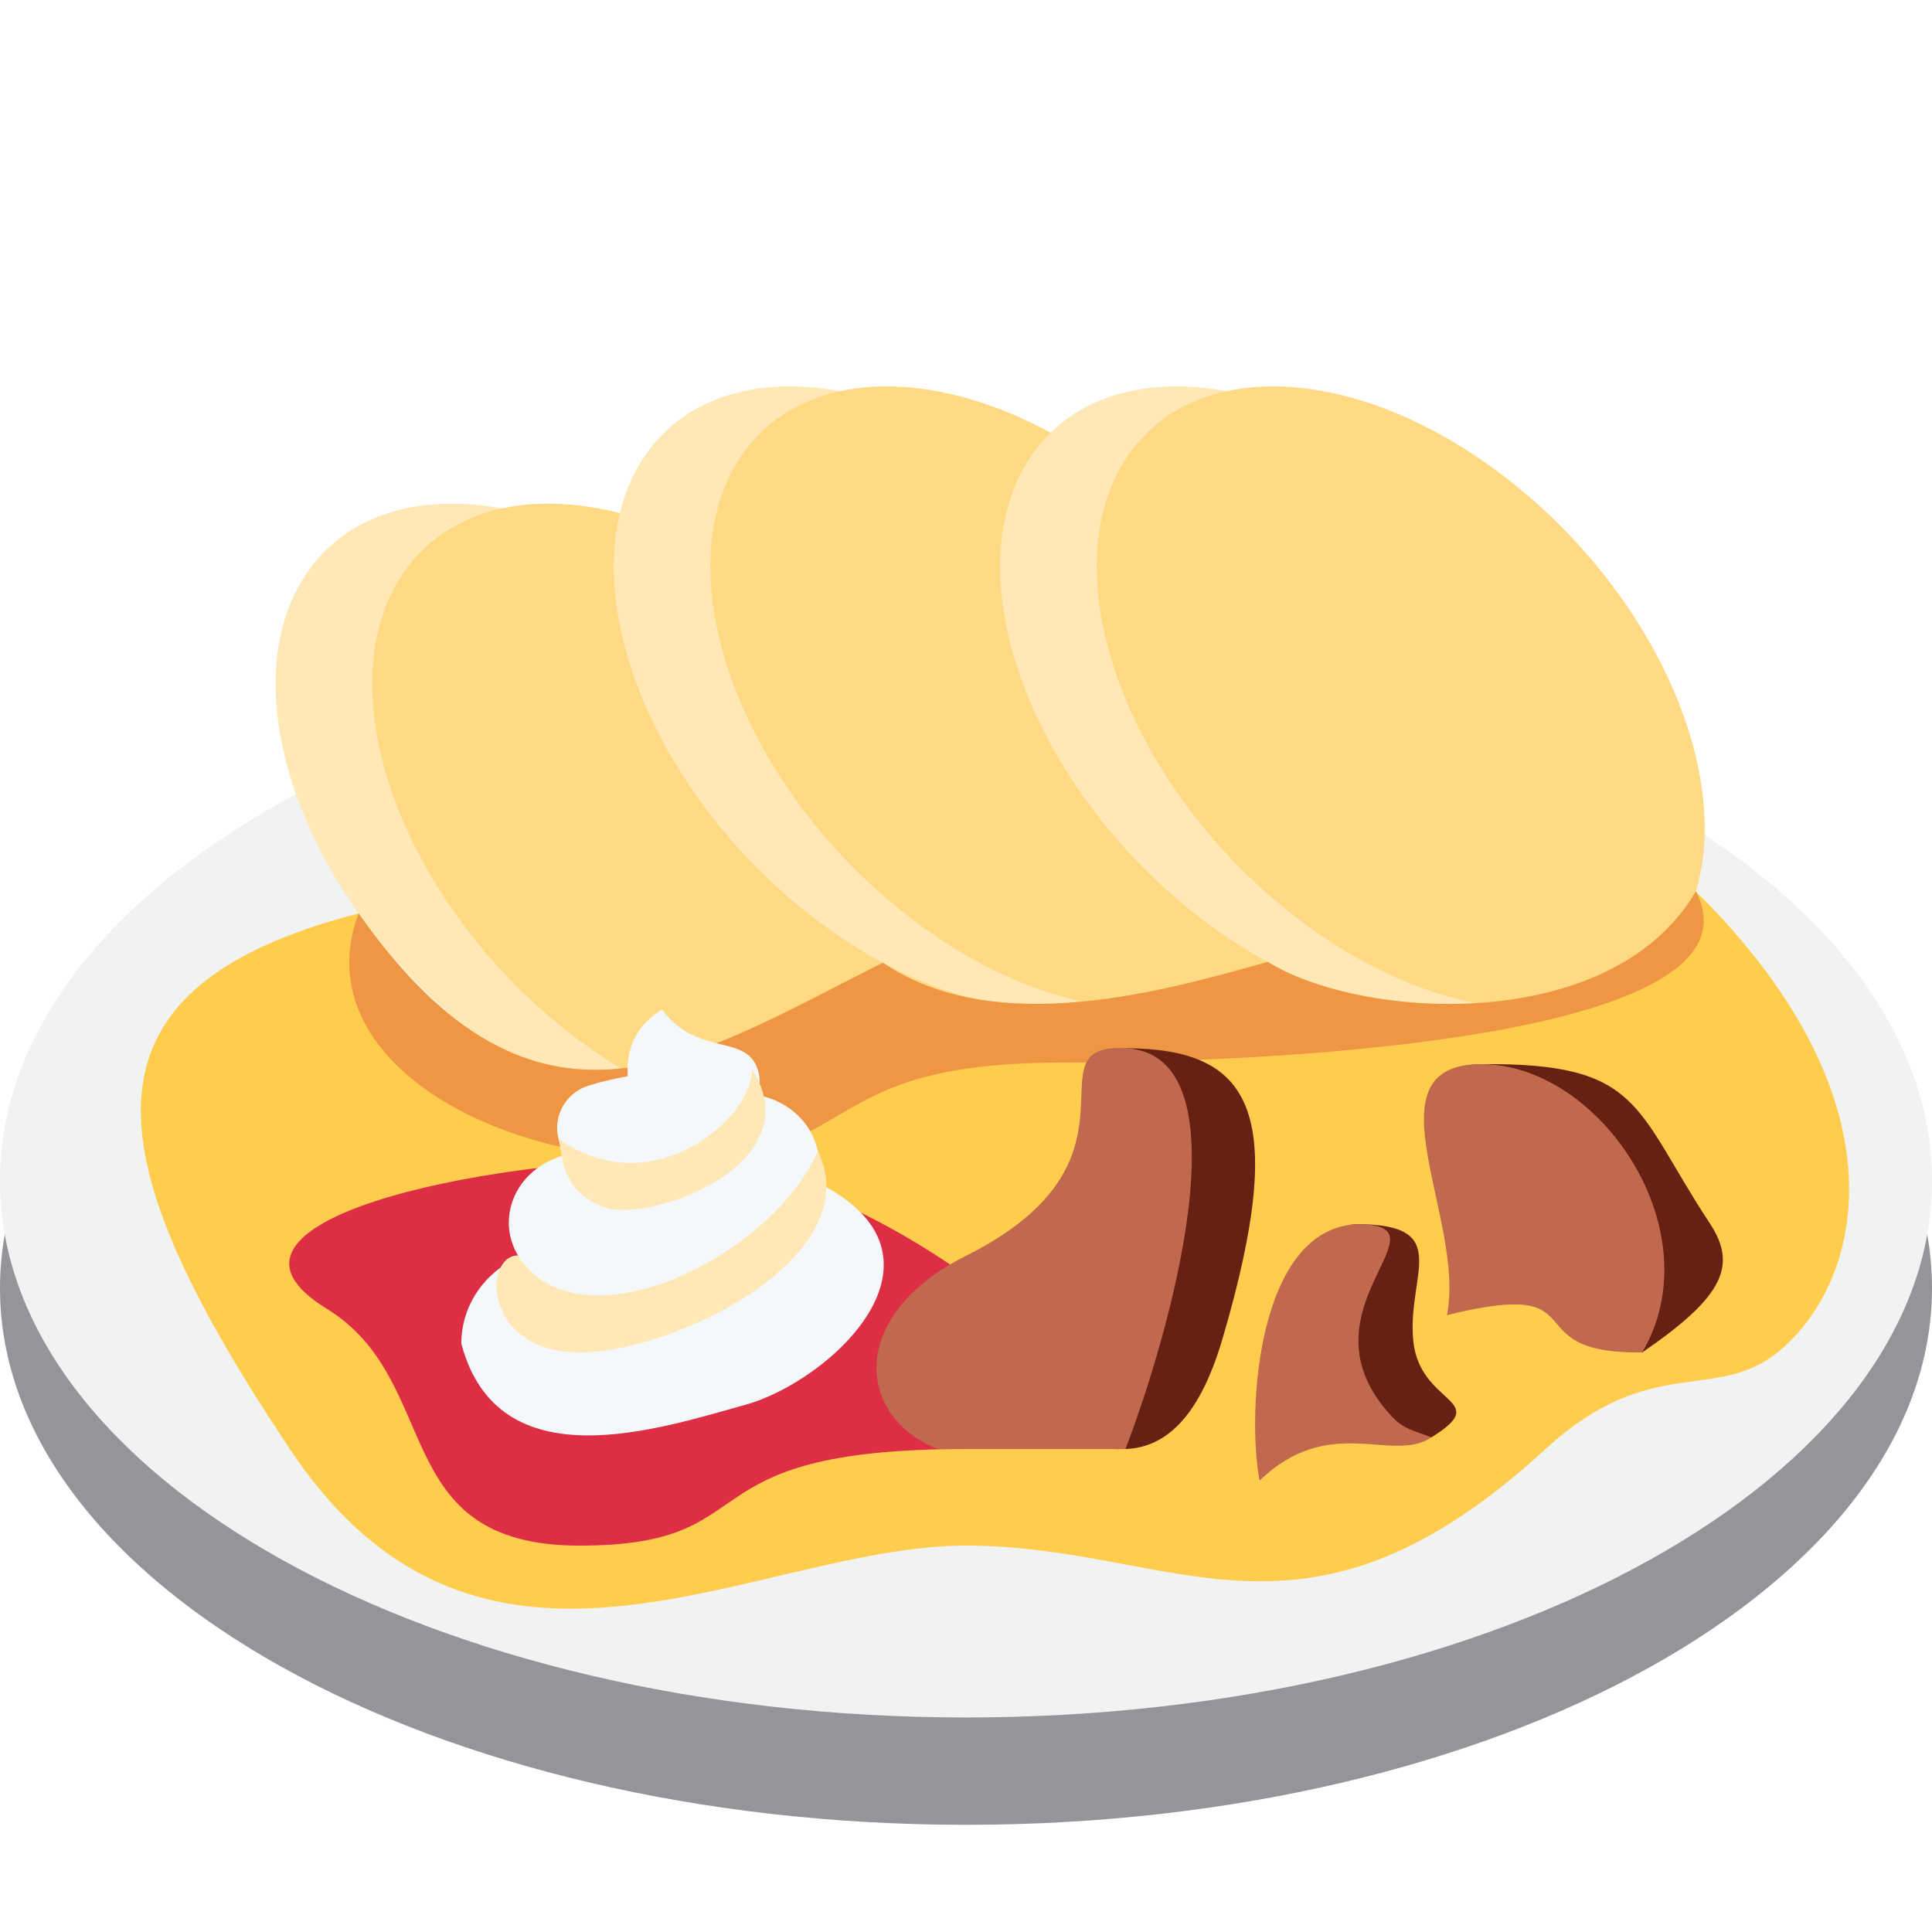
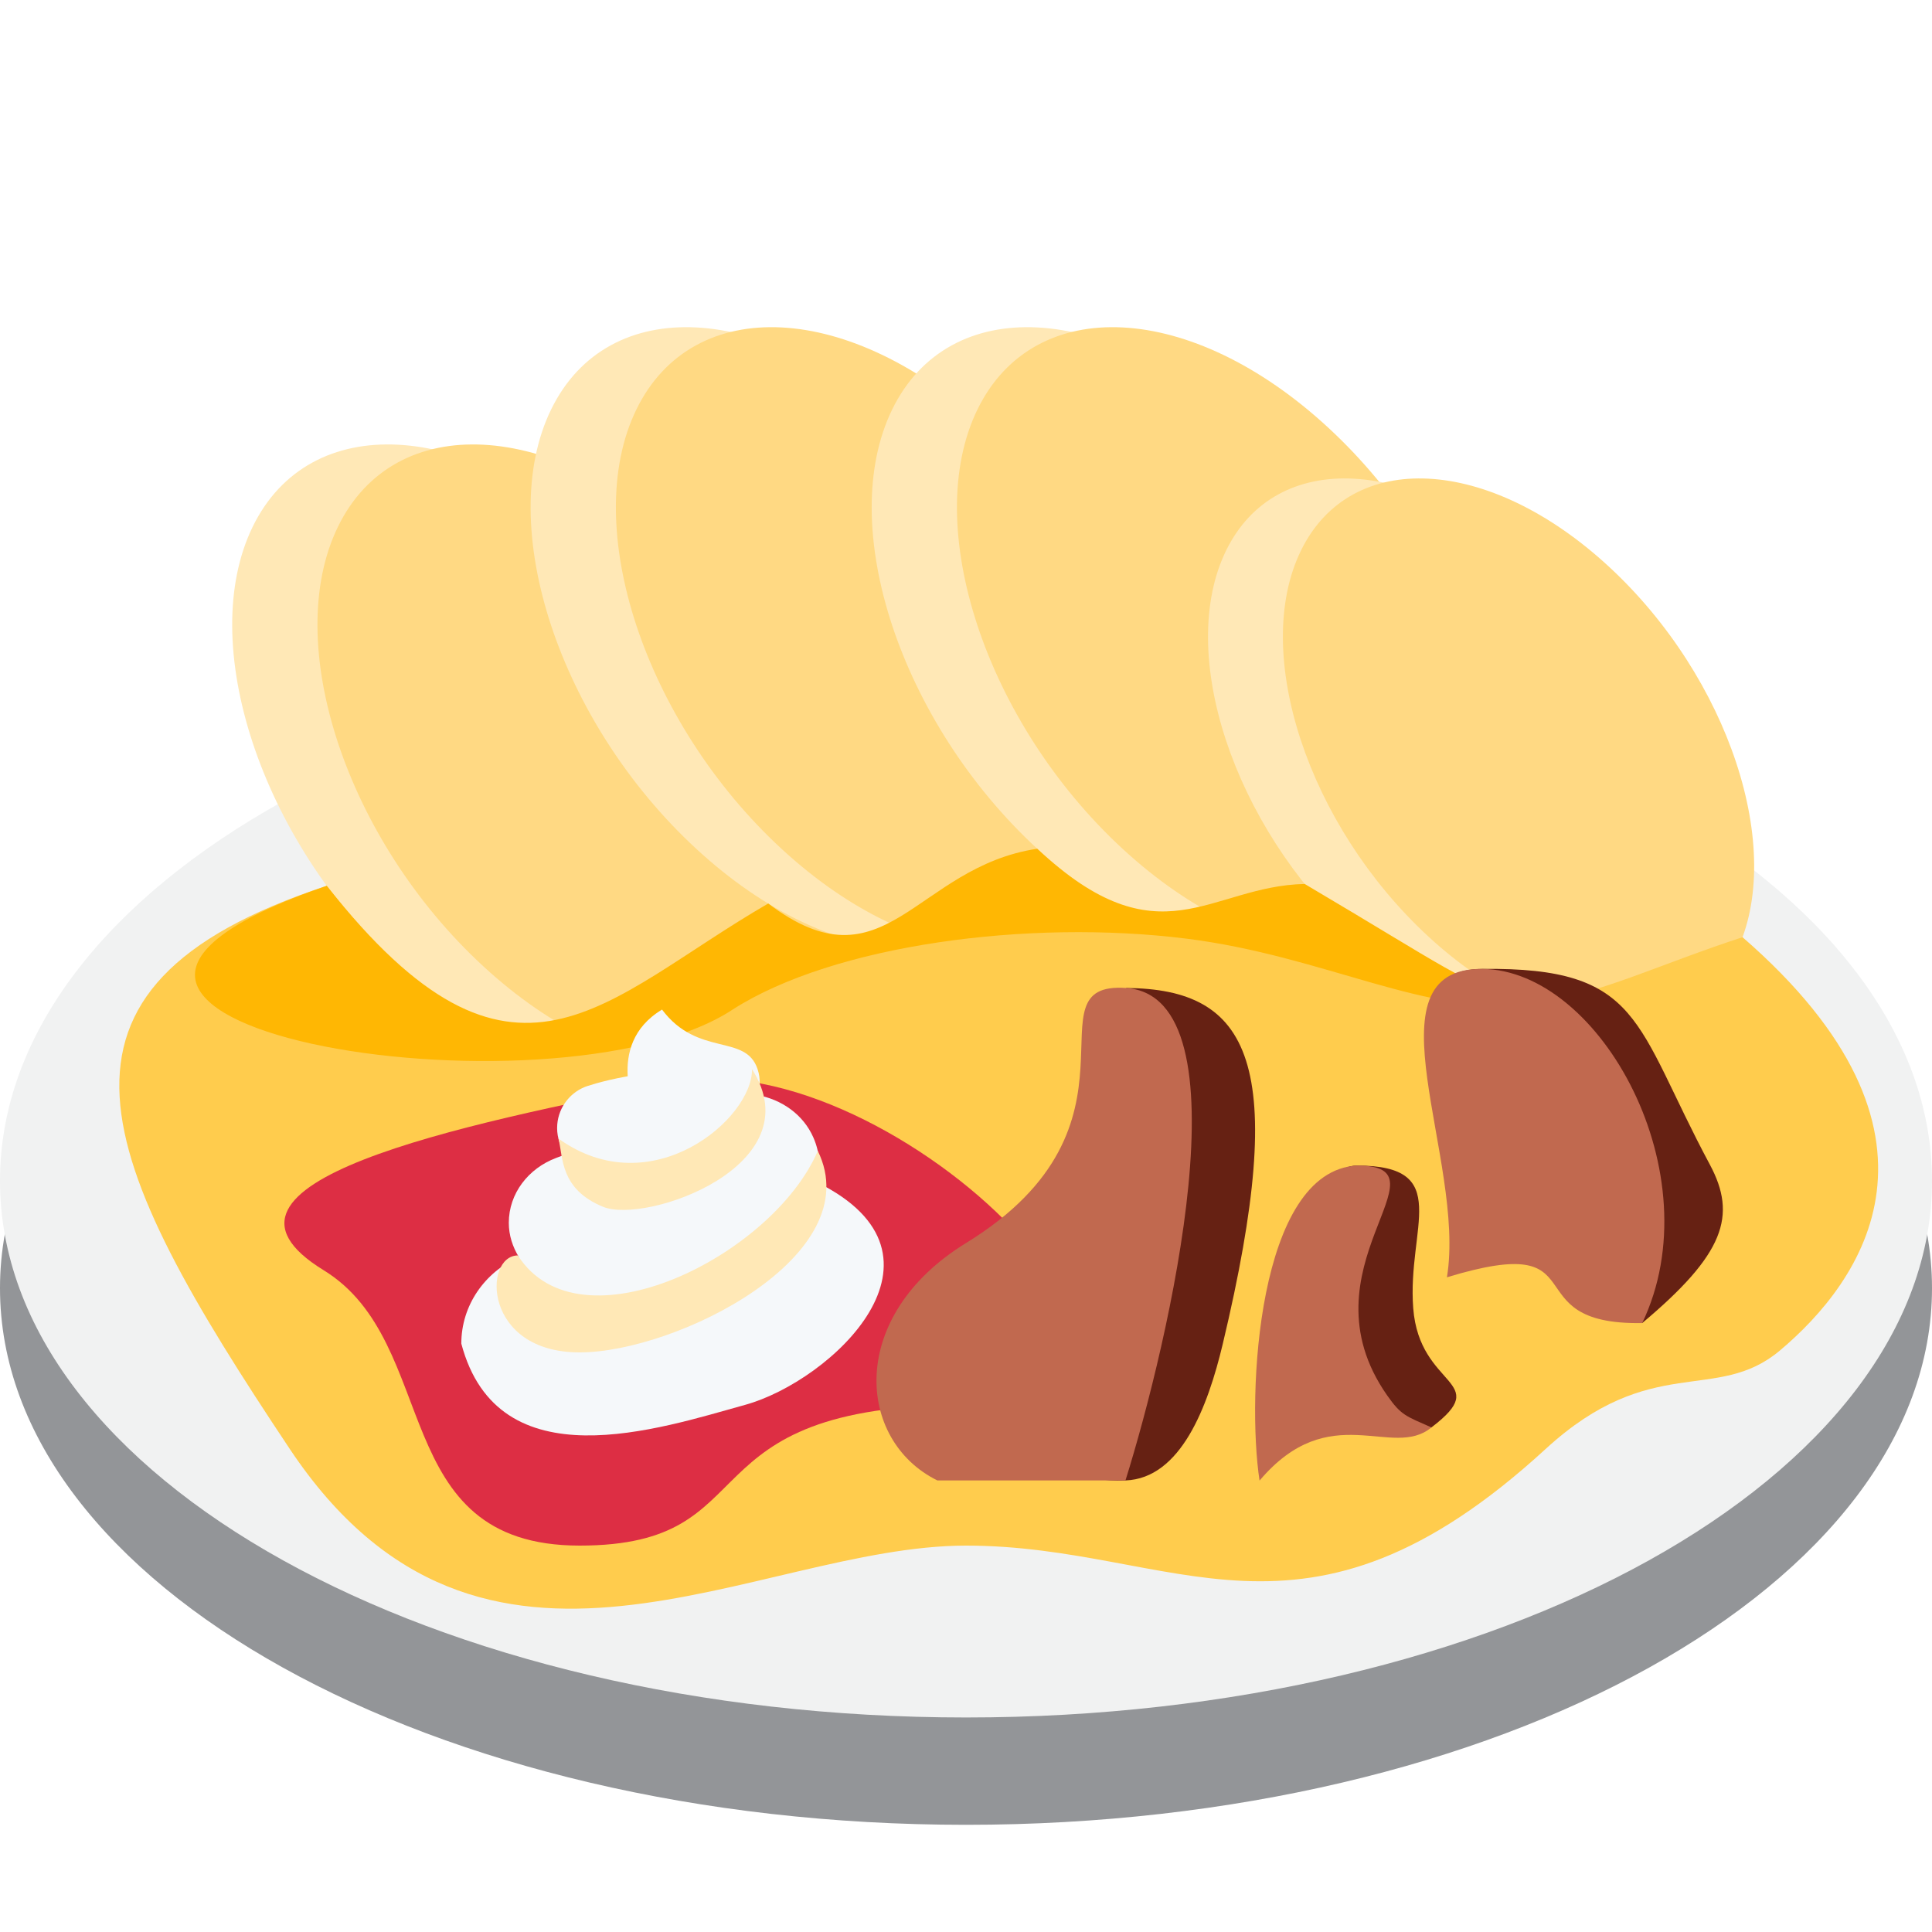
<svg xmlns="http://www.w3.org/2000/svg" xmlns:ns1="http://www.openswatchbook.org/uri/2009/osb" xmlns:xlink="http://www.w3.org/1999/xlink" width="1000" height="1000" viewBox="0 0 1000 1000" version="1.1" id="svg8">
  <defs id="defs2">
    <linearGradient id="linearGradient1039" ns1:paint="solid">
      <stop style="stop-color:#ef9645;stop-opacity:1;" offset="0" id="stop1037" />
    </linearGradient>
    <linearGradient gradientTransform="translate(-437.1202,141.1074)" xlink:href="#linearGradient1039" id="linearGradient1041-6" x1="437.12" y1="-109.156" x2="477.72" y2="-109.156" gradientUnits="userSpaceOnUse" />
    <linearGradient gradientTransform="translate(-837.9197,-465.5857)" xlink:href="#linearGradient1039" id="linearGradient1041-9" x1="437.12" y1="-109.156" x2="477.72" y2="-109.156" gradientUnits="userSpaceOnUse" />
    <linearGradient gradientTransform="translate(-756.3492,-464.7606)" xlink:href="#linearGradient1039" id="linearGradient1041-2" x1="437.12" y1="-109.156" x2="477.72" y2="-109.156" gradientUnits="userSpaceOnUse" />
  </defs>
  <g id="layer1" transform="translate(0,-32.41667)">
    <ellipse style="fill:#939598;stroke-width:27.778" cx="500" cy="699.159" rx="500" ry="277.778" id="ellipse1158" />
    <ellipse style="fill:#f1f2f2;stroke-width:27.778" cx="500" cy="643.603" rx="500" ry="277.778" id="ellipse1160" />
-     <ellipse style="opacity:1;vector-effect:none;fill:#ffe8b6;fill-opacity:1;stroke:none;stroke-width:30.852;stroke-linecap:butt;stroke-linejoin:miter;stroke-miterlimit:4;stroke-dasharray:none;stroke-dashoffset:0;stroke-opacity:1;paint-order:normal" id="path1782" cx="490.048" cy="165.118" rx="187.431" ry="124.568" transform="matrix(0.7752279,0.6316816,-0.4838919,0.8751278,0,0)" />
-     <ellipse transform="matrix(0.7752279,0.6316816,-0.4838919,0.8751278,0,0)" ry="124.568" rx="187.431" cy="133.023" cx="534.512" id="ellipse1798" style="opacity:1;vector-effect:none;fill:#ffd983;fill-opacity:1;stroke:none;stroke-width:11.559;stroke-linecap:butt;stroke-linejoin:miter;stroke-miterlimit:4;stroke-dasharray:none;stroke-dashoffset:0;stroke-opacity:1;paint-order:normal" />
-     <ellipse transform="matrix(0.7752279,0.6316816,-0.4838919,0.8751278,0,0)" ry="124.568" rx="187.431" cy="4.971" cx="615.826" id="ellipse1842" style="opacity:1;vector-effect:none;fill:#ffe8b6;fill-opacity:1;stroke:none;stroke-width:30.852;stroke-linecap:butt;stroke-linejoin:miter;stroke-miterlimit:4;stroke-dasharray:none;stroke-dashoffset:0;stroke-opacity:1;paint-order:normal" />
-     <ellipse style="opacity:1;vector-effect:none;fill:#ffd983;fill-opacity:1;stroke:none;stroke-width:11.559;stroke-linecap:butt;stroke-linejoin:miter;stroke-miterlimit:4;stroke-dasharray:none;stroke-dashoffset:0;stroke-opacity:1;paint-order:normal" id="ellipse1844" cx="660.29" cy="-27.123" rx="187.431" ry="124.568" transform="matrix(0.7752279,0.6316816,-0.4838919,0.8751278,0,0)" />
-     <ellipse style="opacity:1;vector-effect:none;fill:#ffe8b6;fill-opacity:1;stroke:none;stroke-width:30.852;stroke-linecap:butt;stroke-linejoin:miter;stroke-miterlimit:4;stroke-dasharray:none;stroke-dashoffset:0;stroke-opacity:1;paint-order:normal" id="ellipse1848" cx="793.682" cy="-123.407" rx="187.431" ry="124.568" transform="matrix(0.7752279,0.6316816,-0.4838919,0.8751278,0,0)" />
-     <ellipse transform="matrix(0.7752279,0.6316816,-0.4838919,0.8751278,0,0)" ry="124.568" rx="187.431" cy="-155.502" cx="838.145" id="ellipse1850" style="opacity:1;vector-effect:none;fill:#ffd983;fill-opacity:1;stroke:none;stroke-width:11.559;stroke-linecap:butt;stroke-linejoin:miter;stroke-miterlimit:4;stroke-dasharray:none;stroke-dashoffset:0;stroke-opacity:1;paint-order:normal" />
-     <path style="opacity:1;vector-effect:none;fill:#ffcc4d;fill-opacity:1;stroke:none;stroke-width:27.778;stroke-linecap:butt;stroke-linejoin:miter;stroke-miterlimit:4;stroke-dasharray:none;stroke-dashoffset:0;stroke-opacity:1;paint-order:normal" d="m 800,782.417 c -125.725,115.412 -190.967,50 -300,50 -109.033,0 -250,100 -350,-50 -100,-150 -117.162,-237.821 35.627,-277.222 92.568,131.785 173.846,74.285 271.368,25.524 58.818,40.05 147.441,14.026 199.216,-0.418 49.472,30.508 178.247,37.596 221.566,-36.501 110.486,109.339 85.944,201.972 43.463,237.667 C 888.315,759.132 854.897,732.023 800,782.417 Z" id="ellipse1162" />
-     <path id="path5078" d="m 185.627,505.194 c 92.568,131.785 173.846,74.285 271.368,25.524 58.818,40.05 147.441,14.026 199.216,-0.418 49.472,30.508 178.247,37.596 221.566,-36.501 37.961,72.86 -197.936,88.617 -327.778,88.617 -129.842,0 -100.887,49.043 -200,50 -99.113,0.957 -191.698,-54.71 -164.373,-127.222 z" style="opacity:1;vector-effect:none;fill:#ef9645;fill-opacity:1;stroke:none;stroke-width:16.667;stroke-linecap:butt;stroke-linejoin:miter;stroke-miterlimit:4;stroke-dasharray:none;stroke-dashoffset:0;stroke-opacity:1;paint-order:normal;font-variant-east_asian:normal" />
-     <path style="opacity:1;vector-effect:none;fill:#662113;fill-opacity:1;stroke:none;stroke-width:7.818;stroke-linecap:butt;stroke-linejoin:miter;stroke-miterlimit:4;stroke-dasharray:none;stroke-dashoffset:0;stroke-opacity:1;paint-order:normal" d="m 582.541,782.417 c -92.308,2.825 39.44,-101.644 0.344,-207.439 63.993,0.382 84.838,31.185 50,150 -7.767,26.488 -21.706,56.563 -50.344,57.439 z" id="path3730" />
-     <path style="fill:#dd2e44;stroke-width:27.778" d="m 500,782.417 c -150,0 -100,50 -200,50 -100,0 -69.587,-85.013 -131.035,-122.705 C 95.27,664.507 250,632.417 350,632.417 c 100,0 300,150 150,150 z" id="path1168" />
-     <path id="path2564" d="m 582.541,782.417 h -97.353 c -41.841,-16.752 -46.934,-69.126 14.813,-100 100,-50 30.316,-110.436 82.885,-107.439 64.058,3.652 21.991,149.295 -0.344,207.439 z" style="opacity:1;vector-effect:none;fill:#c1694f;fill-opacity:1;stroke:none;stroke-width:7.818;stroke-linecap:butt;stroke-linejoin:miter;stroke-miterlimit:4;stroke-dasharray:none;stroke-dashoffset:0;stroke-opacity:1;paint-order:normal" />
+     <ellipse style="opacity:1;vector-effect:none;fill:#ffe8b6;fill-opacity:1;stroke:none;stroke-width:29.38;stroke-linecap:butt;stroke-linejoin:miter;stroke-miterlimit:4;stroke-dasharray:none;stroke-dashoffset:0;stroke-opacity:1;paint-order:normal" id="path1782" cx="436.953" cy="141.337" rx="174.548" ry="121.304" transform="matrix(0.7347795,0.6783061,-0.438612,0.8986766,0,0)" />
+     <ellipse transform="matrix(0.7347795,0.6783061,-0.438612,0.8986766,0,0)" ry="121.304" rx="174.548" cy="110.083" cx="478.36" id="ellipse1798" style="opacity:1;vector-effect:none;fill:#ffd983;fill-opacity:1;stroke:none;stroke-width:11.007;stroke-linecap:butt;stroke-linejoin:miter;stroke-miterlimit:4;stroke-dasharray:none;stroke-dashoffset:0;stroke-opacity:1;paint-order:normal" />
+     <ellipse transform="matrix(0.7347795,0.6783061,-0.438612,0.8986766,0,0)" ry="121.304" rx="174.548" cy="-14.613" cx="554.085" id="ellipse1842" style="opacity:1;vector-effect:none;fill:#ffe8b6;fill-opacity:1;stroke:none;stroke-width:29.38;stroke-linecap:butt;stroke-linejoin:miter;stroke-miterlimit:4;stroke-dasharray:none;stroke-dashoffset:0;stroke-opacity:1;paint-order:normal" />
+     <ellipse style="opacity:1;vector-effect:none;fill:#ffd983;fill-opacity:1;stroke:none;stroke-width:11.007;stroke-linecap:butt;stroke-linejoin:miter;stroke-miterlimit:4;stroke-dasharray:none;stroke-dashoffset:0;stroke-opacity:1;paint-order:normal" id="ellipse1844" cx="595.492" cy="-45.867" rx="174.548" ry="121.304" transform="matrix(0.7347795,0.6783061,-0.438612,0.8986766,0,0)" />
+     <ellipse style="opacity:1;vector-effect:none;fill:#ffe8b6;fill-opacity:1;stroke:none;stroke-width:29.38;stroke-linecap:butt;stroke-linejoin:miter;stroke-miterlimit:4;stroke-dasharray:none;stroke-dashoffset:0;stroke-opacity:1;paint-order:normal" id="ellipse1848" cx="719.715" cy="-139.628" rx="174.548" ry="121.304" transform="matrix(0.7347795,0.6783061,-0.438612,0.8986766,0,0)" />
+     <ellipse transform="matrix(0.7347795,0.6783061,-0.438612,0.8986766,0,0)" ry="121.304" rx="174.548" cy="-170.882" cx="761.123" id="ellipse1850" style="opacity:1;vector-effect:none;fill:#ffd983;fill-opacity:1;stroke:none;stroke-width:11.007;stroke-linecap:butt;stroke-linejoin:miter;stroke-miterlimit:4;stroke-dasharray:none;stroke-dashoffset:0;stroke-opacity:1;paint-order:normal" />
+     <ellipse transform="matrix(0.7347795,0.6783061,-0.438612,0.8986766,0,0)" ry="106.52" rx="153.275" cy="-205.91" cx="894.033" id="ellipse882" style="opacity:1;vector-effect:none;fill:#ffe8b6;fill-opacity:1;stroke:none;stroke-width:25.799;stroke-linecap:butt;stroke-linejoin:miter;stroke-miterlimit:4;stroke-dasharray:none;stroke-dashoffset:0;stroke-opacity:1;paint-order:normal" />
+     <ellipse style="opacity:1;vector-effect:none;fill:#ffd983;fill-opacity:1;stroke:none;stroke-width:9.666;stroke-linecap:butt;stroke-linejoin:miter;stroke-miterlimit:4;stroke-dasharray:none;stroke-dashoffset:0;stroke-opacity:1;paint-order:normal" id="ellipse884" cx="930.394" cy="-233.355" rx="153.275" ry="106.52" transform="matrix(0.7347795,0.6783061,-0.438612,0.8986766,0,0)" />
+     <path style="opacity:1;vector-effect:none;fill:#ffcc4d;fill-opacity:1;stroke:none;stroke-width:27.778;stroke-linecap:butt;stroke-linejoin:miter;stroke-miterlimit:4;stroke-dasharray:none;stroke-dashoffset:0;stroke-opacity:1;paint-order:normal" d="m 800,782.417 c -125.725,115.412 -190.967,50 -300,50 -109.033,0 -250,100 -350,-50 -100,-150 -141.232,-238.645 19.122,-291.513 146.529,186.982 193.143,8.255 323.527,22.581 66.009,7.253 140.682,-27.058 188.939,3.617 97.64,62.065 133.384,28.78 220.344,0.407 116.997,101.659 61.791,178.263 19.31,213.958 C 888.315,759.132 854.897,732.023 800,782.417 Z" id="ellipse1162" />
+     <path style="fill:#dd2e44;stroke-width:27.778" d="m 500.714,759.56 c -150,0 -100.714,72.857 -200.714,72.857 -100,0 -71.049,-104.856 -132.497,-142.548 -73.696,-45.205 68.617,-75.071 181.749,-97.295 113.132,-22.223 301.462,166.986 151.462,166.986 z" id="path1168" />
+     <path id="path5078" d="m 169.126,490.901 c 97.114,123.198 142.744,58.796 228.521,9.167 60.592,45.956 75.828,-18.814 139.221,-28.348 63.601,59.473 89.121,19.217 138.454,18.238 73.782,43.598 80.762,50.724 115.266,61.831 -51.222,7.234 -104.571,-24.519 -176.477,-33.527 -81.971,-10.269 -182.542,3.26 -234.692,36.571 -92.662,61.349 -418.36,7.599 -210.295,-63.932 z" style="opacity:1;vector-effect:none;fill:#ffb703;fill-opacity:1;stroke:none;stroke-width:27.778;stroke-linecap:butt;stroke-linejoin:miter;stroke-miterlimit:4;stroke-dasharray:none;stroke-dashoffset:0;stroke-opacity:1;paint-order:normal" />
    <g id="g3687" transform="translate(-38.77524,136.5216)">
      <g id="g3682">
        <path style="opacity:1;vector-effect:none;fill:#f5f8fa;fill-opacity:1;stroke-width:18.518;stroke-linecap:butt;stroke-linejoin:miter;stroke-miterlimit:4;stroke-dasharray:none;stroke-dashoffset:0;stroke-opacity:1" d="m 461.629,507.832 c 1.977,-7.378 1.603,-15.288 -1.863,-23.187 -5.214,-11.916 -16.537,-19.804 -29.285,-21.99 1.582,-3.549 2.227,-7.909 0.406,-13.404 -6.192,-18.545 -30.909,-6.078 -49.443,-30.794 -15.361,9.21 -18.493,22.978 -17.765,34.499 -14.07,2.508 -22.188,5.536 -22.188,5.536 v 0.01 c -8.409,3.403 -14.351,11.645 -14.351,21.272 0,5.099 1.717,9.772 4.537,13.581 l -4.995,1.863 h 0.01 c -14.403,5.38 -24.56,18.389 -24.56,33.604 0,6.473 1.988,12.457 5.203,17.713 -17.546,7.805 -29.785,24.873 -29.785,44.812 19.105,72.125 102.456,43.996 146.938,31.691 44.482,-12.306 114.286,-77.143 37.139,-115.206 z" id="path3479" />
      </g>
      <path id="path3481" d="m 338.775,595.895 c 50,0 150,-50 123.291,-104.288 -23.291,54.288 -123.291,104.288 -155.25,54.095 -18.04,0.193 -18.04,50.193 31.96,50.193 z M 327.848,485.228 c 2.456,10.032 0.857,26.177 23.07,35.31 22.213,9.134 108.951,-21.252 77.096,-71.256 0.411,25.691 -52.177,70.481 -100.167,35.945 z" style="opacity:1;vector-effect:none;fill:#ffe8b6;fill-opacity:1;stroke-width:10.407;stroke-linecap:butt;stroke-linejoin:miter;stroke-miterlimit:4;stroke-dasharray:none;stroke-dashoffset:0;stroke-opacity:1" />
    </g>
-     <path id="path3690" d="m 885,665.631 c 14.222,21.595 7.548,37.736 -35,66.786 C 821.256,726.181 684.361,584.039 767.181,583.228 850,582.417 845.769,606.06 885,665.631 Z" style="opacity:1;vector-effect:none;fill:#662113;fill-opacity:1;stroke:none;stroke-width:7.818;stroke-linecap:butt;stroke-linejoin:miter;stroke-miterlimit:4;stroke-dasharray:none;stroke-dashoffset:0;stroke-opacity:1;paint-order:normal" />
-     <path style="opacity:1;vector-effect:none;fill:#662113;fill-opacity:1;stroke:none;stroke-width:7.818;stroke-linecap:butt;stroke-linejoin:miter;stroke-miterlimit:4;stroke-dasharray:none;stroke-dashoffset:0;stroke-opacity:1;paint-order:normal" d="m 731.484,726.172 c 3.228,33.987 41.826,30.124 9.427,50.198 -50,0 -77.845,-110.3 -38.464,-110.3 50,0 25.809,26.114 29.037,60.102 z" id="path3717" />
-     <path style="opacity:1;vector-effect:none;fill:#c1694f;fill-opacity:1;stroke:none;stroke-width:7.818;stroke-linecap:butt;stroke-linejoin:miter;stroke-miterlimit:4;stroke-dasharray:none;stroke-dashoffset:0;stroke-opacity:1;paint-order:normal" d="m 850,732.417 c -68.333,0.909 -20.44,-39.236 -101.071,-19.286 10,-49.429 -43.214,-130.357 18.252,-129.903 61.466,0.454 119.576,86.738 82.819,149.189 z" id="path1854" />
-     <path id="path3715" d="m 717.99,762.88 c 7.299,8.48 9.671,8.696 22.921,13.49 -20.266,13.714 -52.528,-12.624 -88.971,22.394 -6.755,-36.13 -1.089,-130.58 50.508,-132.693 50,0 -30.584,43.216 15.543,96.81 z" style="opacity:1;vector-effect:none;fill:#c1694f;fill-opacity:1;stroke:none;stroke-width:7.818;stroke-linecap:butt;stroke-linejoin:miter;stroke-miterlimit:4;stroke-dasharray:none;stroke-dashoffset:0;stroke-opacity:1;paint-order:normal" />
+     <path style="opacity:1;vector-effect:none;fill:#662113;fill-opacity:1;stroke:none;stroke-width:8.666;stroke-linecap:butt;stroke-linejoin:miter;stroke-miterlimit:4;stroke-dasharray:none;stroke-dashoffset:0;stroke-opacity:1;paint-order:normal" d="m 582.541,798.694 c -92.308,3.472 39.44,-124.898 0.344,-254.898 63.993,0.47 84.838,38.32 50,184.318 -7.767,32.548 -21.706,69.503 -50.344,70.581 z" id="path3730" />
+     <path id="path2564" d="M 582.541,798.694 H 485.187 C 443.346,778.109 438.253,713.753 500,675.816 c 100,-61.439 30.316,-135.703 82.885,-132.02 64.058,4.488 21.991,183.452 -0.344,254.898 z" style="opacity:1;vector-effect:none;fill:#c1694f;fill-opacity:1;stroke:none;stroke-width:8.666;stroke-linecap:butt;stroke-linejoin:miter;stroke-miterlimit:4;stroke-dasharray:none;stroke-dashoffset:0;stroke-opacity:1;paint-order:normal" />
+     <path id="path3690" d="m 885,635.172 c 14.222,26.536 7.548,46.37 -35,82.065 C 821.256,709.576 684.361,534.913 767.181,533.916 850,532.92 845.769,561.972 885,635.172 Z" style="opacity:1;vector-effect:none;fill:#662113;fill-opacity:1;stroke:none;stroke-width:8.666;stroke-linecap:butt;stroke-linejoin:miter;stroke-miterlimit:4;stroke-dasharray:none;stroke-dashoffset:0;stroke-opacity:1;paint-order:normal" />
+     <path style="opacity:1;vector-effect:none;fill:#662113;fill-opacity:1;stroke:none;stroke-width:8.666;stroke-linecap:butt;stroke-linejoin:miter;stroke-miterlimit:4;stroke-dasharray:none;stroke-dashoffset:0;stroke-opacity:1;paint-order:normal" d="m 731.484,709.564 c 3.228,41.763 41.826,37.016 9.427,61.683 -50,0 -77.845,-135.535 -38.464,-135.535 50,0 25.809,32.089 29.037,73.852 z" id="path3717" />
+     <path style="opacity:1;vector-effect:none;fill:#c1694f;fill-opacity:1;stroke:none;stroke-width:8.666;stroke-linecap:butt;stroke-linejoin:miter;stroke-miterlimit:4;stroke-dasharray:none;stroke-dashoffset:0;stroke-opacity:1;paint-order:normal" d="m 850,717.237 c -68.333,1.117 -20.44,-48.213 -101.071,-23.698 10,-60.738 -43.214,-160.181 18.252,-159.623 61.466,0.558 119.576,106.582 82.819,183.321 z" id="path1854" />
+     <path id="path3715" d="m 717.99,754.671 c 7.299,10.42 9.671,10.686 22.921,16.576 -20.266,16.851 -52.528,-15.513 -88.971,27.517 -6.755,-44.397 -1.089,-160.455 50.508,-163.052 50,0 -30.584,53.104 15.543,118.959 z" style="opacity:1;vector-effect:none;fill:#c1694f;fill-opacity:1;stroke:none;stroke-width:8.666;stroke-linecap:butt;stroke-linejoin:miter;stroke-miterlimit:4;stroke-dasharray:none;stroke-dashoffset:0;stroke-opacity:1;paint-order:normal" />
  </g>
</svg>
